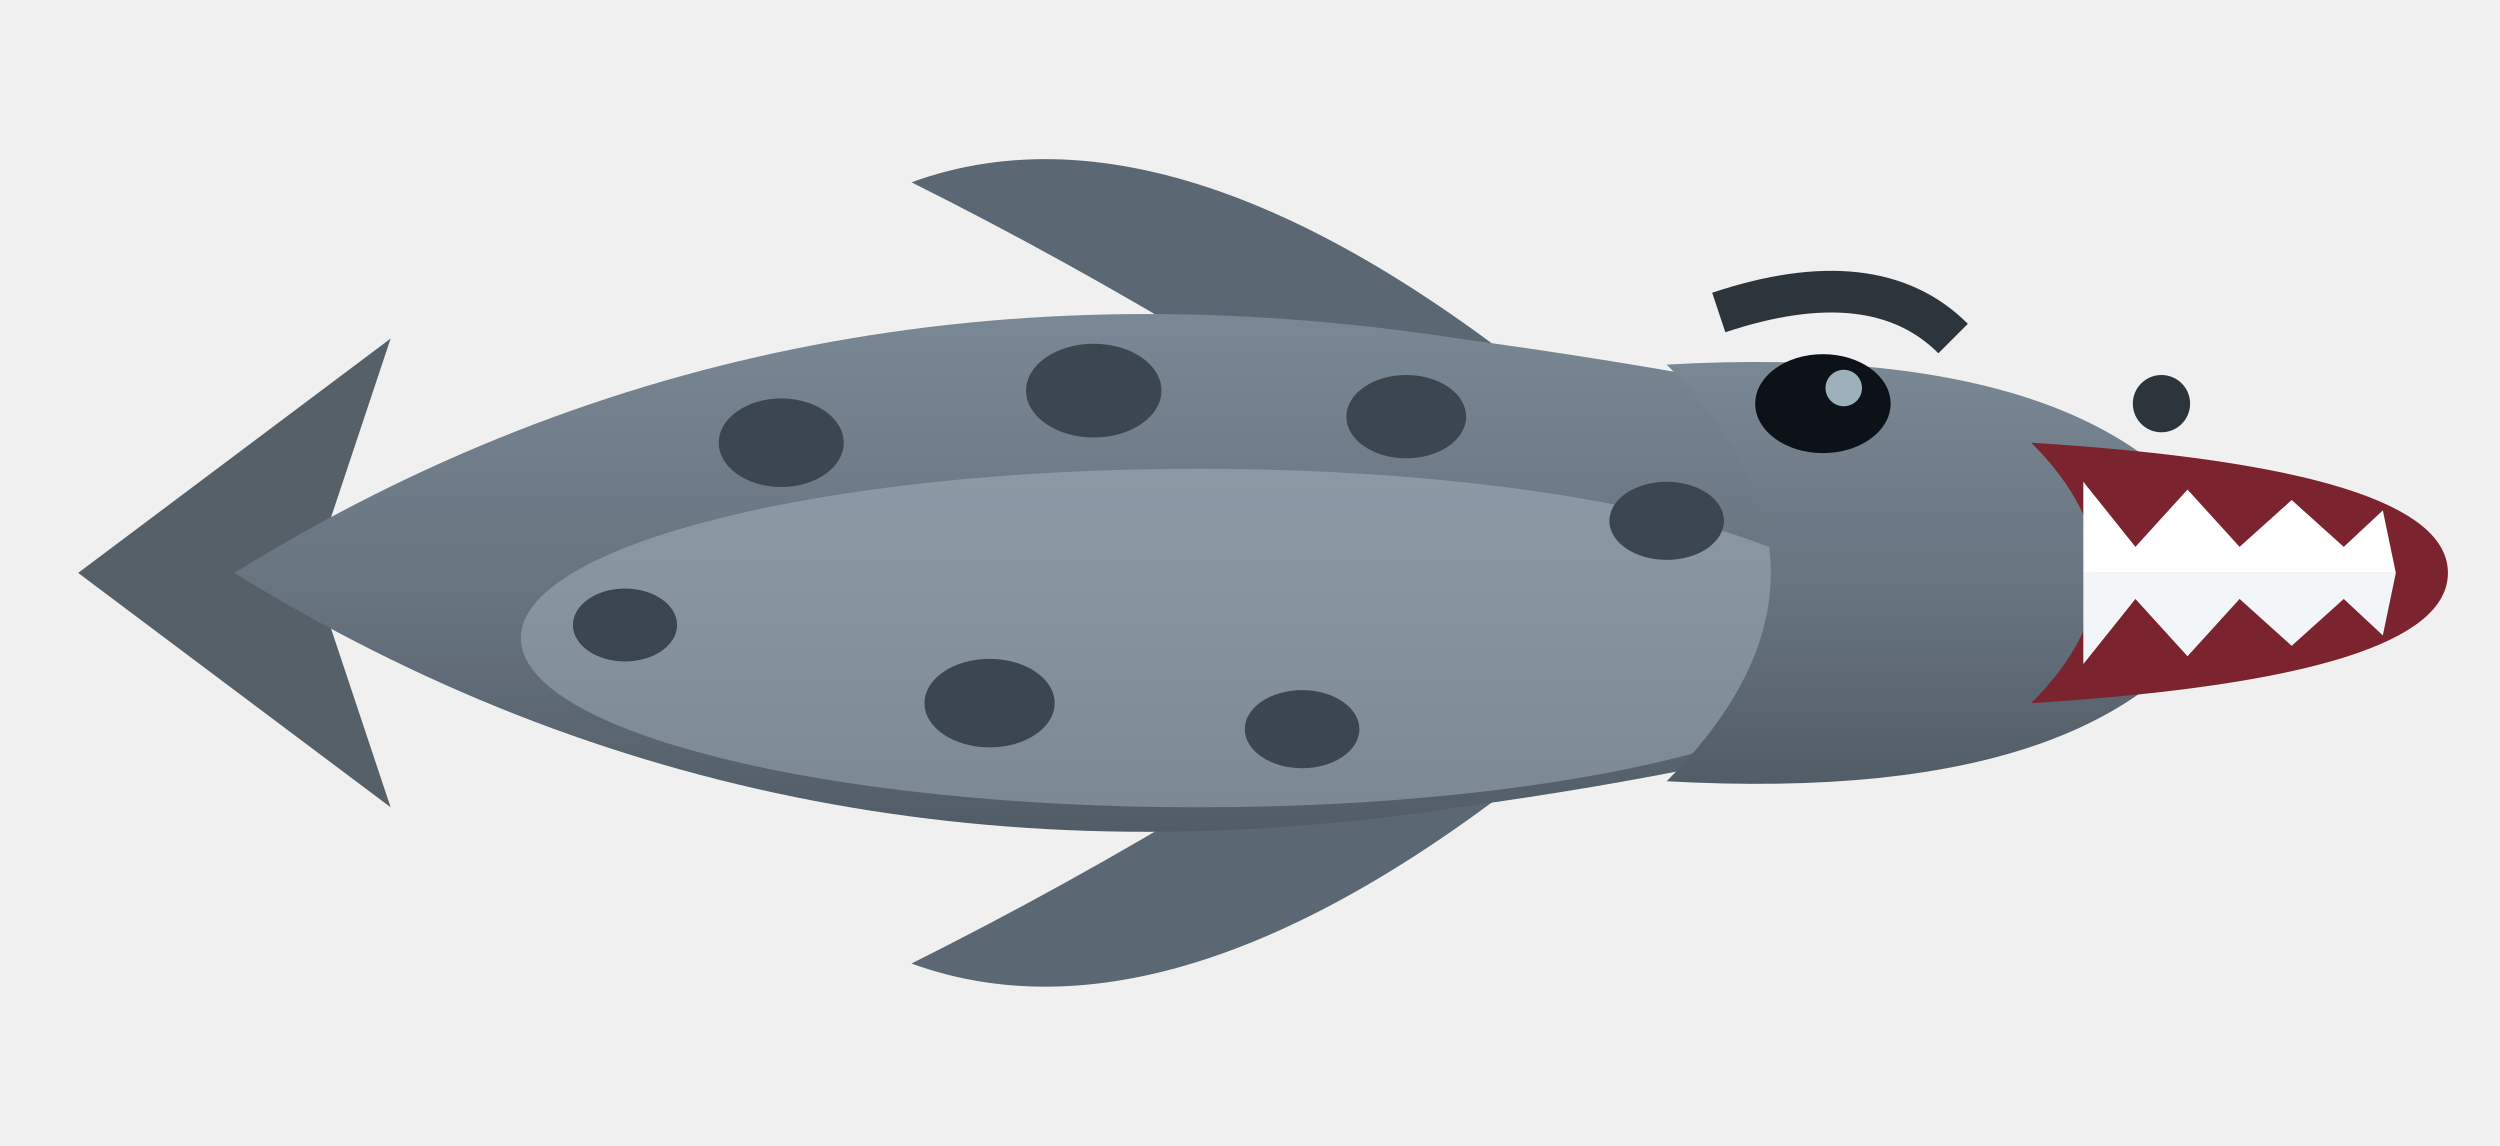
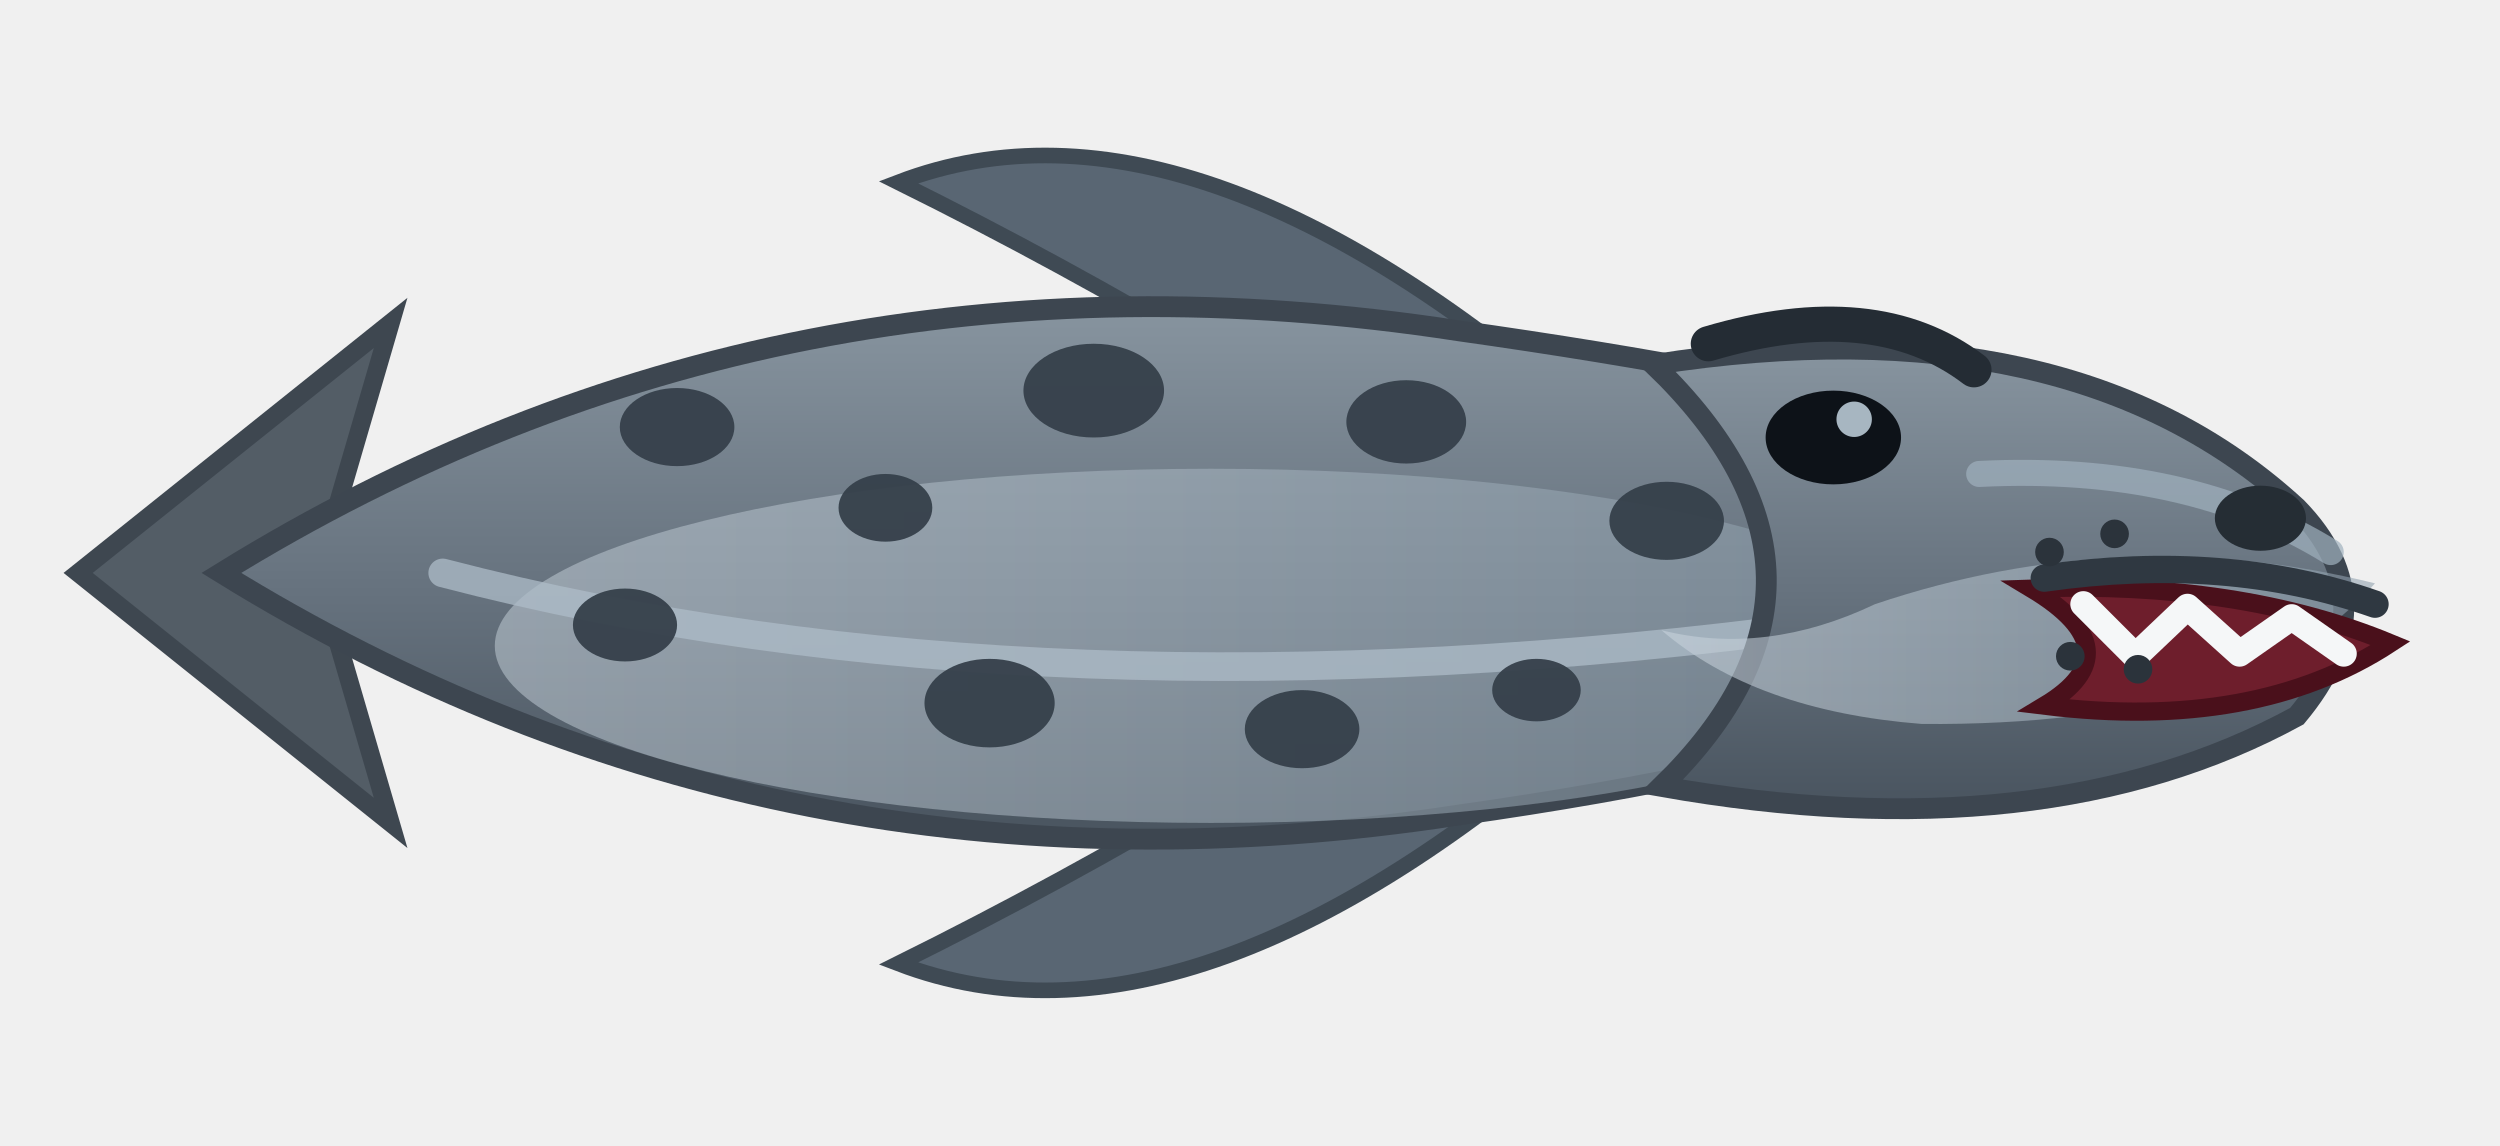
<svg xmlns="http://www.w3.org/2000/svg" width="96" height="44" viewBox="0 0 96 44">
  <defs>
    <linearGradient id="sealBody" x1="0" y1="0" x2="0" y2="1">
-       <stop offset="0%" stop-color="#7a8794" />
-       <stop offset="55%" stop-color="#67737f" />
-       <stop offset="100%" stop-color="#515c66" />
+       <stop offset="0%" stop-color="#87949f" />
+       <stop offset="52%" stop-color="#67737f" />
+       <stop offset="100%" stop-color="#49545f" />
+     </linearGradient>
+     <linearGradient id="sealBelly" x1="0" y1="0" x2="1" y2="0">
+       <stop offset="0%" stop-color="#c8d3dc" />
+       <stop offset="100%" stop-color="#8fa0ad" />
    </linearGradient>
  </defs>
-   <path d="M3 22 L15 13 L12 22 L15 31 Z" fill="#566069" />
-   <path d="M62 17 Q46 3 35 7 Q47 13 58 21 Z" fill="#5b6772" />
-   <path d="M62 27 Q46 41 35 37 Q47 31 58 23 Z" fill="#5b6772" />
-   <path d="M9 22 Q30 9 56 13 Q78 16 88 21 Q78 28 56 31 Q30 35 9 22 Z" fill="url(#sealBody)" />
-   <ellipse cx="46" cy="24.5" rx="26" ry="6.5" fill="#aebcc8" opacity="0.45" />
-   <ellipse cx="30" cy="17" rx="2.4" ry="1.7" fill="#3c4651" />
-   <ellipse cx="42" cy="15" rx="2.6" ry="1.8" fill="#3c4651" />
-   <ellipse cx="54" cy="16" rx="2.3" ry="1.6" fill="#3c4651" />
-   <ellipse cx="38" cy="27" rx="2.5" ry="1.7" fill="#3c4651" />
-   <ellipse cx="50" cy="28" rx="2.2" ry="1.5" fill="#3c4651" />
-   <ellipse cx="24" cy="24" rx="2" ry="1.4" fill="#3c4651" />
-   <ellipse cx="64" cy="20" rx="2.2" ry="1.5" fill="#3c4651" />
-   <path d="M64 14 Q82 13 86 22 Q82 31 64 30 Q72 22 64 14 Z" fill="url(#sealBody)" />
-   <path d="M78 17 Q94 18 94 22 Q94 26 78 27 Q83 22 78 17 Z" fill="#7c2330" />
-   <path d="M80 18.5 L82 21 L84 18.8 L86 21 L88 19.2 L90 21 L91.5 19.6 L92 22 L80 22 Z" fill="#ffffff" />
-   <path d="M80 25.5 L82 23 L84 25.2 L86 23 L88 24.8 L90 23 L91.5 24.4 L92 22 L80 22 Z" fill="#f3f6f8" />
-   <circle cx="83" cy="15.5" r="1.1" fill="#2c343c" />
-   <path d="M66 12 Q72 10 75 13" stroke="#2c343c" stroke-width="1.6" fill="none" />
-   <ellipse cx="70" cy="15.5" rx="2.6" ry="1.9" fill="#0d1218" />
-   <circle cx="70.8" cy="14.9" r="0.7" fill="#9fb0bd" />
+   <path d="M3 22 L15 12.4 L12.2 22 L15 31.6 Z" fill="#535d66" stroke="#3e4750" stroke-width="0.7" />
+   <path d="M62 17 Q46 2.6 34.5 7 Q47 13.2 58 21 Z" fill="#596673" stroke="#3f4a54" stroke-width="0.6" />
+   <path d="M62 27 Q46 41.4 34.5 37 Q47 30.8 58 23 Z" fill="#596673" stroke="#3f4a54" stroke-width="0.6" />
+   <path d="M8.5 22 Q30 8.7 56 12.7 Q78 15.8 88.5 21 Q78 28.2 56 31.3 Q30 35.3 8.5 22 Z" fill="url(#sealBody)" stroke="#3d4650" stroke-width="0.8" />
+   <ellipse cx="46.5" cy="24.8" rx="27.5" ry="6.8" fill="url(#sealBelly)" opacity="0.5" />
+   <path d="M17 22 Q40 28 70 24" stroke="#aebcc8" stroke-width="1.1" fill="none" stroke-linecap="round" opacity="0.75" />
+   <g fill="#35404a" opacity="0.95">
+     <ellipse cx="26" cy="16.4" rx="2.2" ry="1.5" />
+     <ellipse cx="34" cy="19.5" rx="1.8" ry="1.3" />
+     <ellipse cx="42" cy="15" rx="2.7" ry="1.8" />
+     <ellipse cx="54" cy="16.2" rx="2.3" ry="1.6" />
+     <ellipse cx="38" cy="27" rx="2.5" ry="1.7" />
+     <ellipse cx="50" cy="28" rx="2.2" ry="1.5" />
+     <ellipse cx="24" cy="24" rx="2" ry="1.4" />
+     <ellipse cx="64" cy="20" rx="2.2" ry="1.5" />
+     <ellipse cx="59" cy="26.5" rx="1.7" ry="1.2" />
+     <ellipse cx="72" cy="23.2" rx="1.6" ry="1.1" />
+   </g>
+   <path d="M63.5 14 Q79.5 11.5 88.2 19.5 Q91.8 23.2 88.2 27.5 Q78.5 32.8 63.8 30.2 Q72 22.2 63.5 14 Z" fill="url(#sealBody)" stroke="#3d4650" stroke-width="0.8" />
+   <path d="M72 23.2 Q81.5 20 91.2 22.4 Q86.4 27.9 73.8 27.8 Q67.4 27.3 63.8 24.2 Q67.8 25.2 72 23.2 Z" fill="url(#sealBelly)" opacity="0.58" />
+   <path d="M76 18.2 Q84 17.8 89.5 21.2" stroke="#9fb0bd" stroke-width="1" fill="none" stroke-linecap="round" opacity="0.7" />
+   <path d="M78 22.6 Q86 22.3 91.8 24.7 Q86.6 28.1 78.5 27.1 Q82 25 78 22.6 Z" fill="#6e1e2c" stroke="#4a101b" stroke-width="0.7" />
+   <path d="M80 23.2 L82 25.2 L84 23.3 L86 25.1 L88 23.7 L90 25.1" stroke="#f5f7f8" stroke-width="1" fill="none" stroke-linecap="round" stroke-linejoin="round" />
+   <path d="M78.5 22.2 Q85.5 21.2 91.2 23.2" stroke="#2f3841" stroke-width="1.05" fill="none" stroke-linecap="round" />
+   <ellipse cx="86.8" cy="19.9" rx="1.75" ry="1.25" fill="#252d34" />
+   <circle cx="78.7" cy="21.2" r="0.55" fill="#2b333b" />
+   <circle cx="81.2" cy="20.5" r="0.55" fill="#2b333b" />
+   <circle cx="79.5" cy="25.2" r="0.55" fill="#2b333b" />
+   <circle cx="82.1" cy="25.7" r="0.55" fill="#2b333b" />
+   <path d="M65.6 13.2 Q72 11.3 75.8 14.2" stroke="#242c34" stroke-width="1.35" fill="none" stroke-linecap="round" />
+   <ellipse cx="70.4" cy="16.8" rx="2.6" ry="1.8" fill="#0d1218" />
+   <circle cx="71.2" cy="16.1" r="0.68" fill="#a7b6c1" />
</svg>
